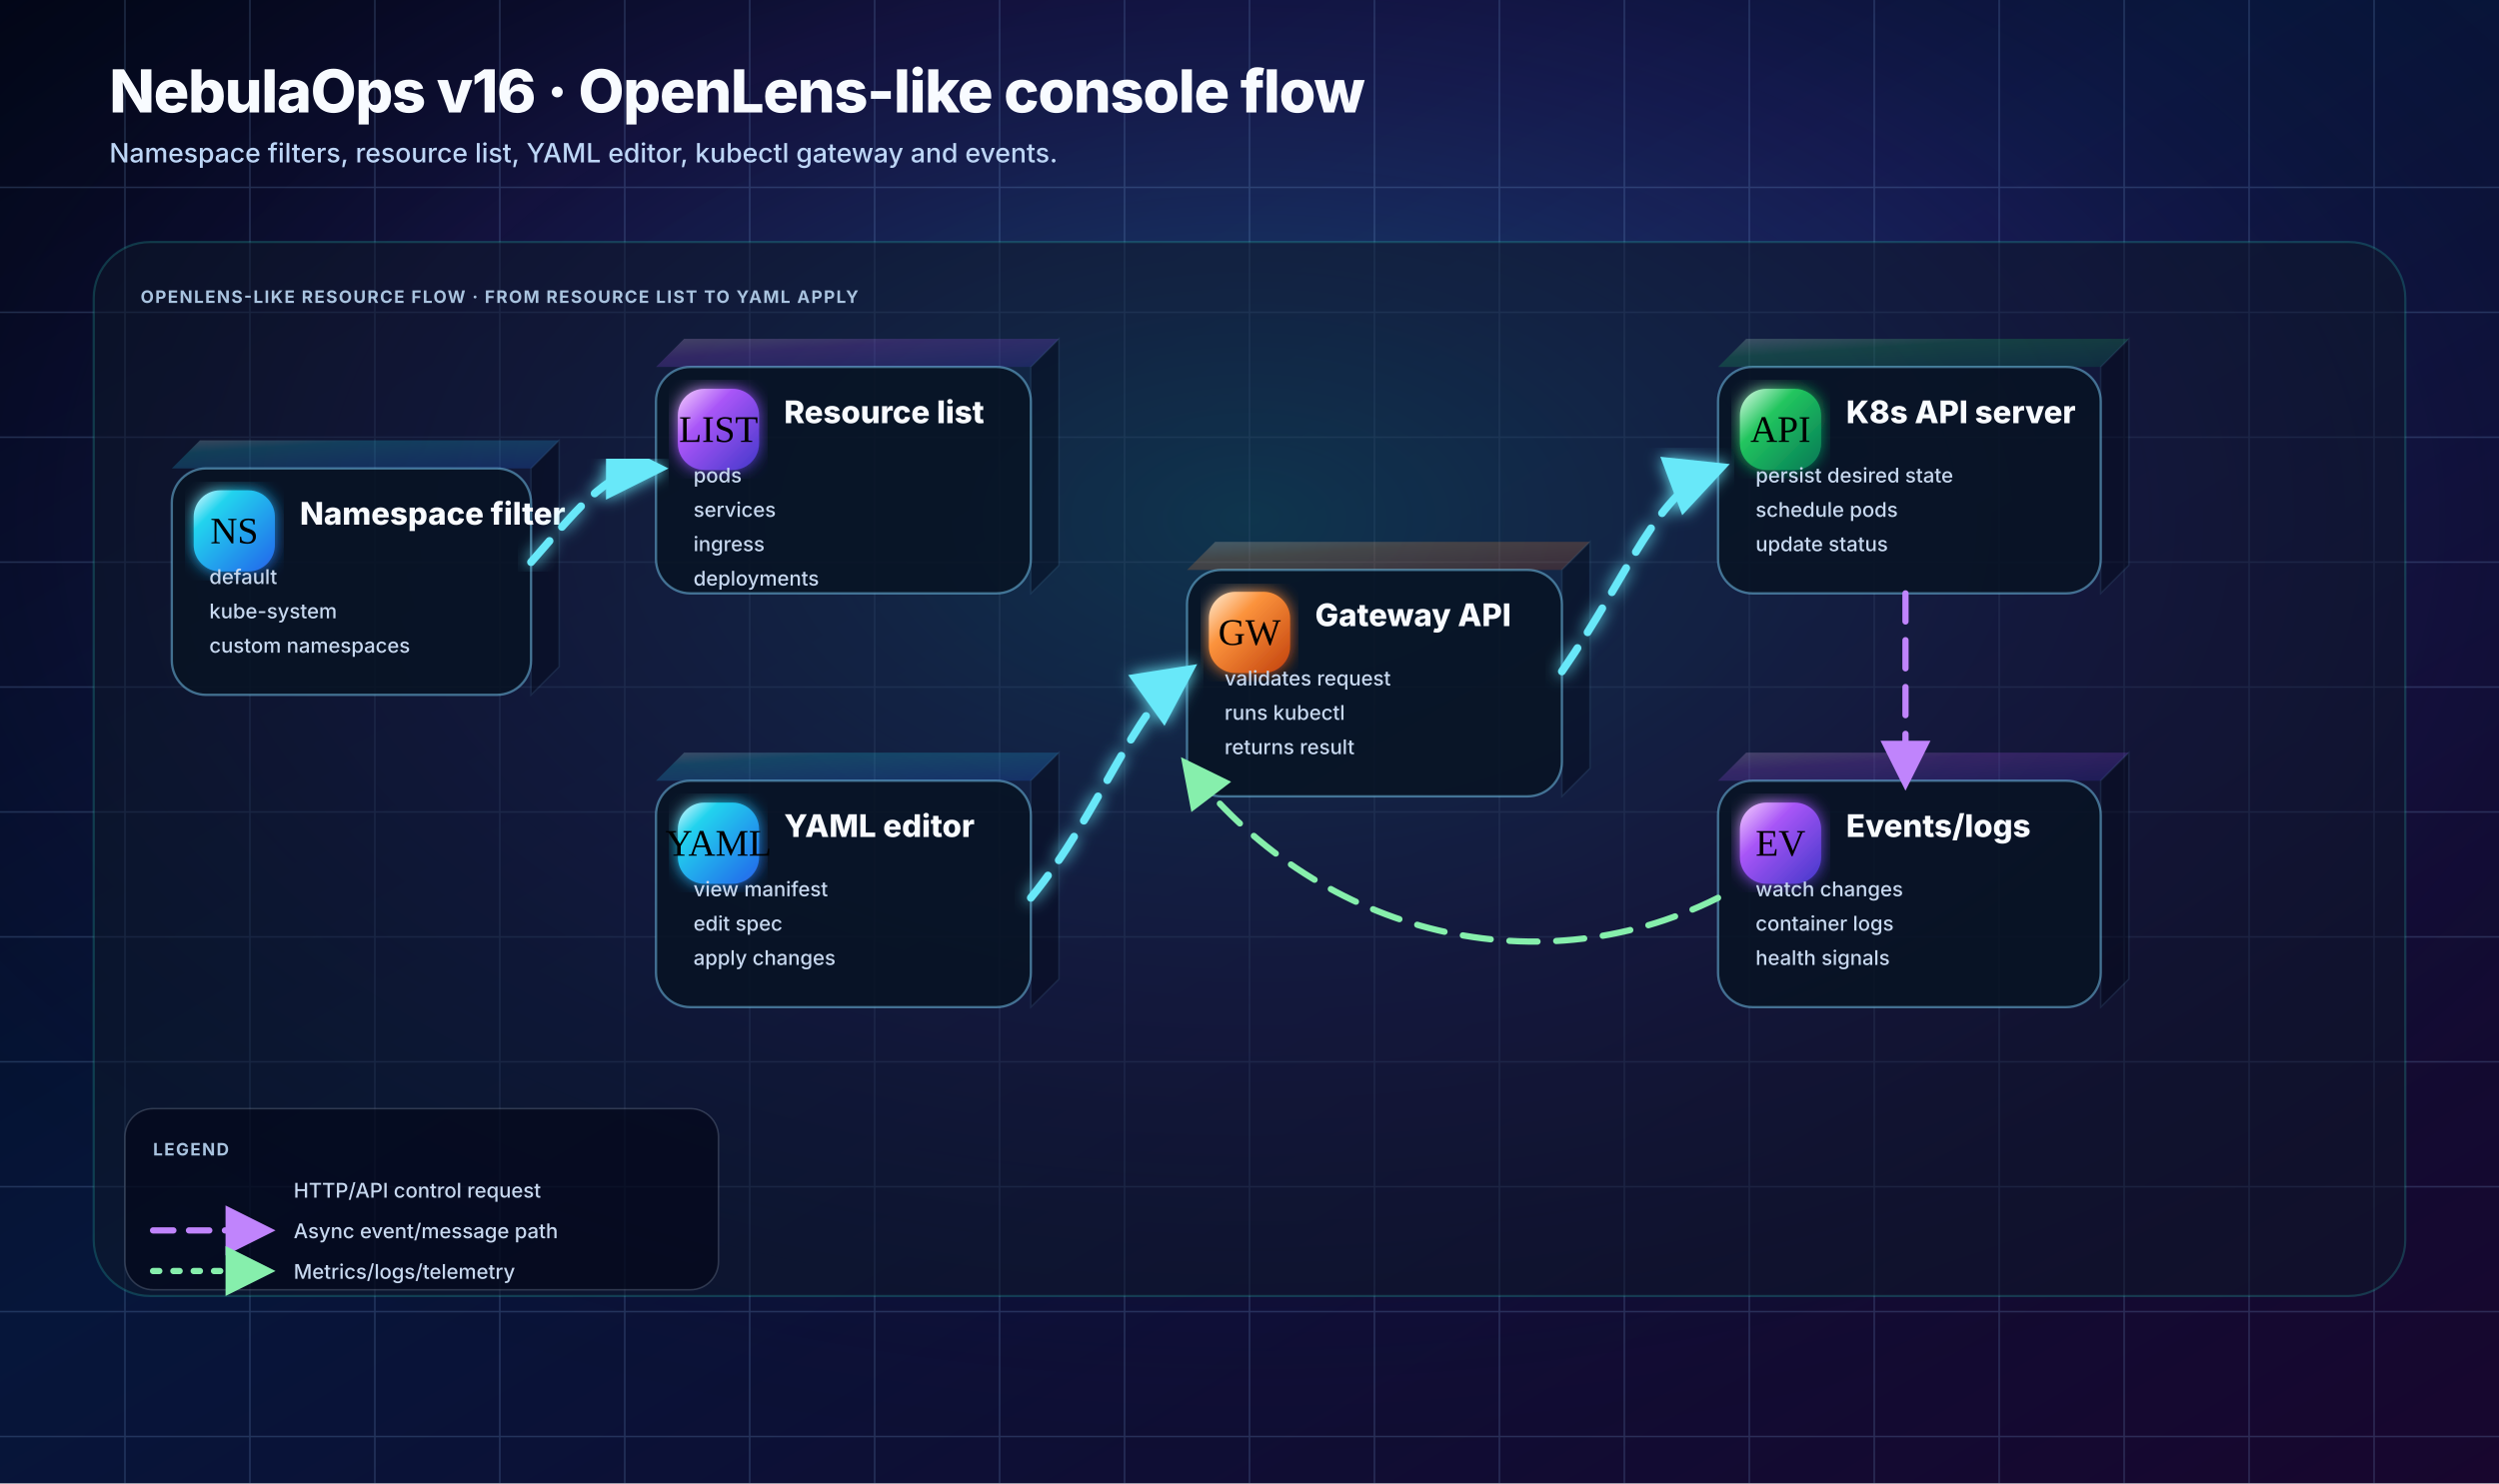
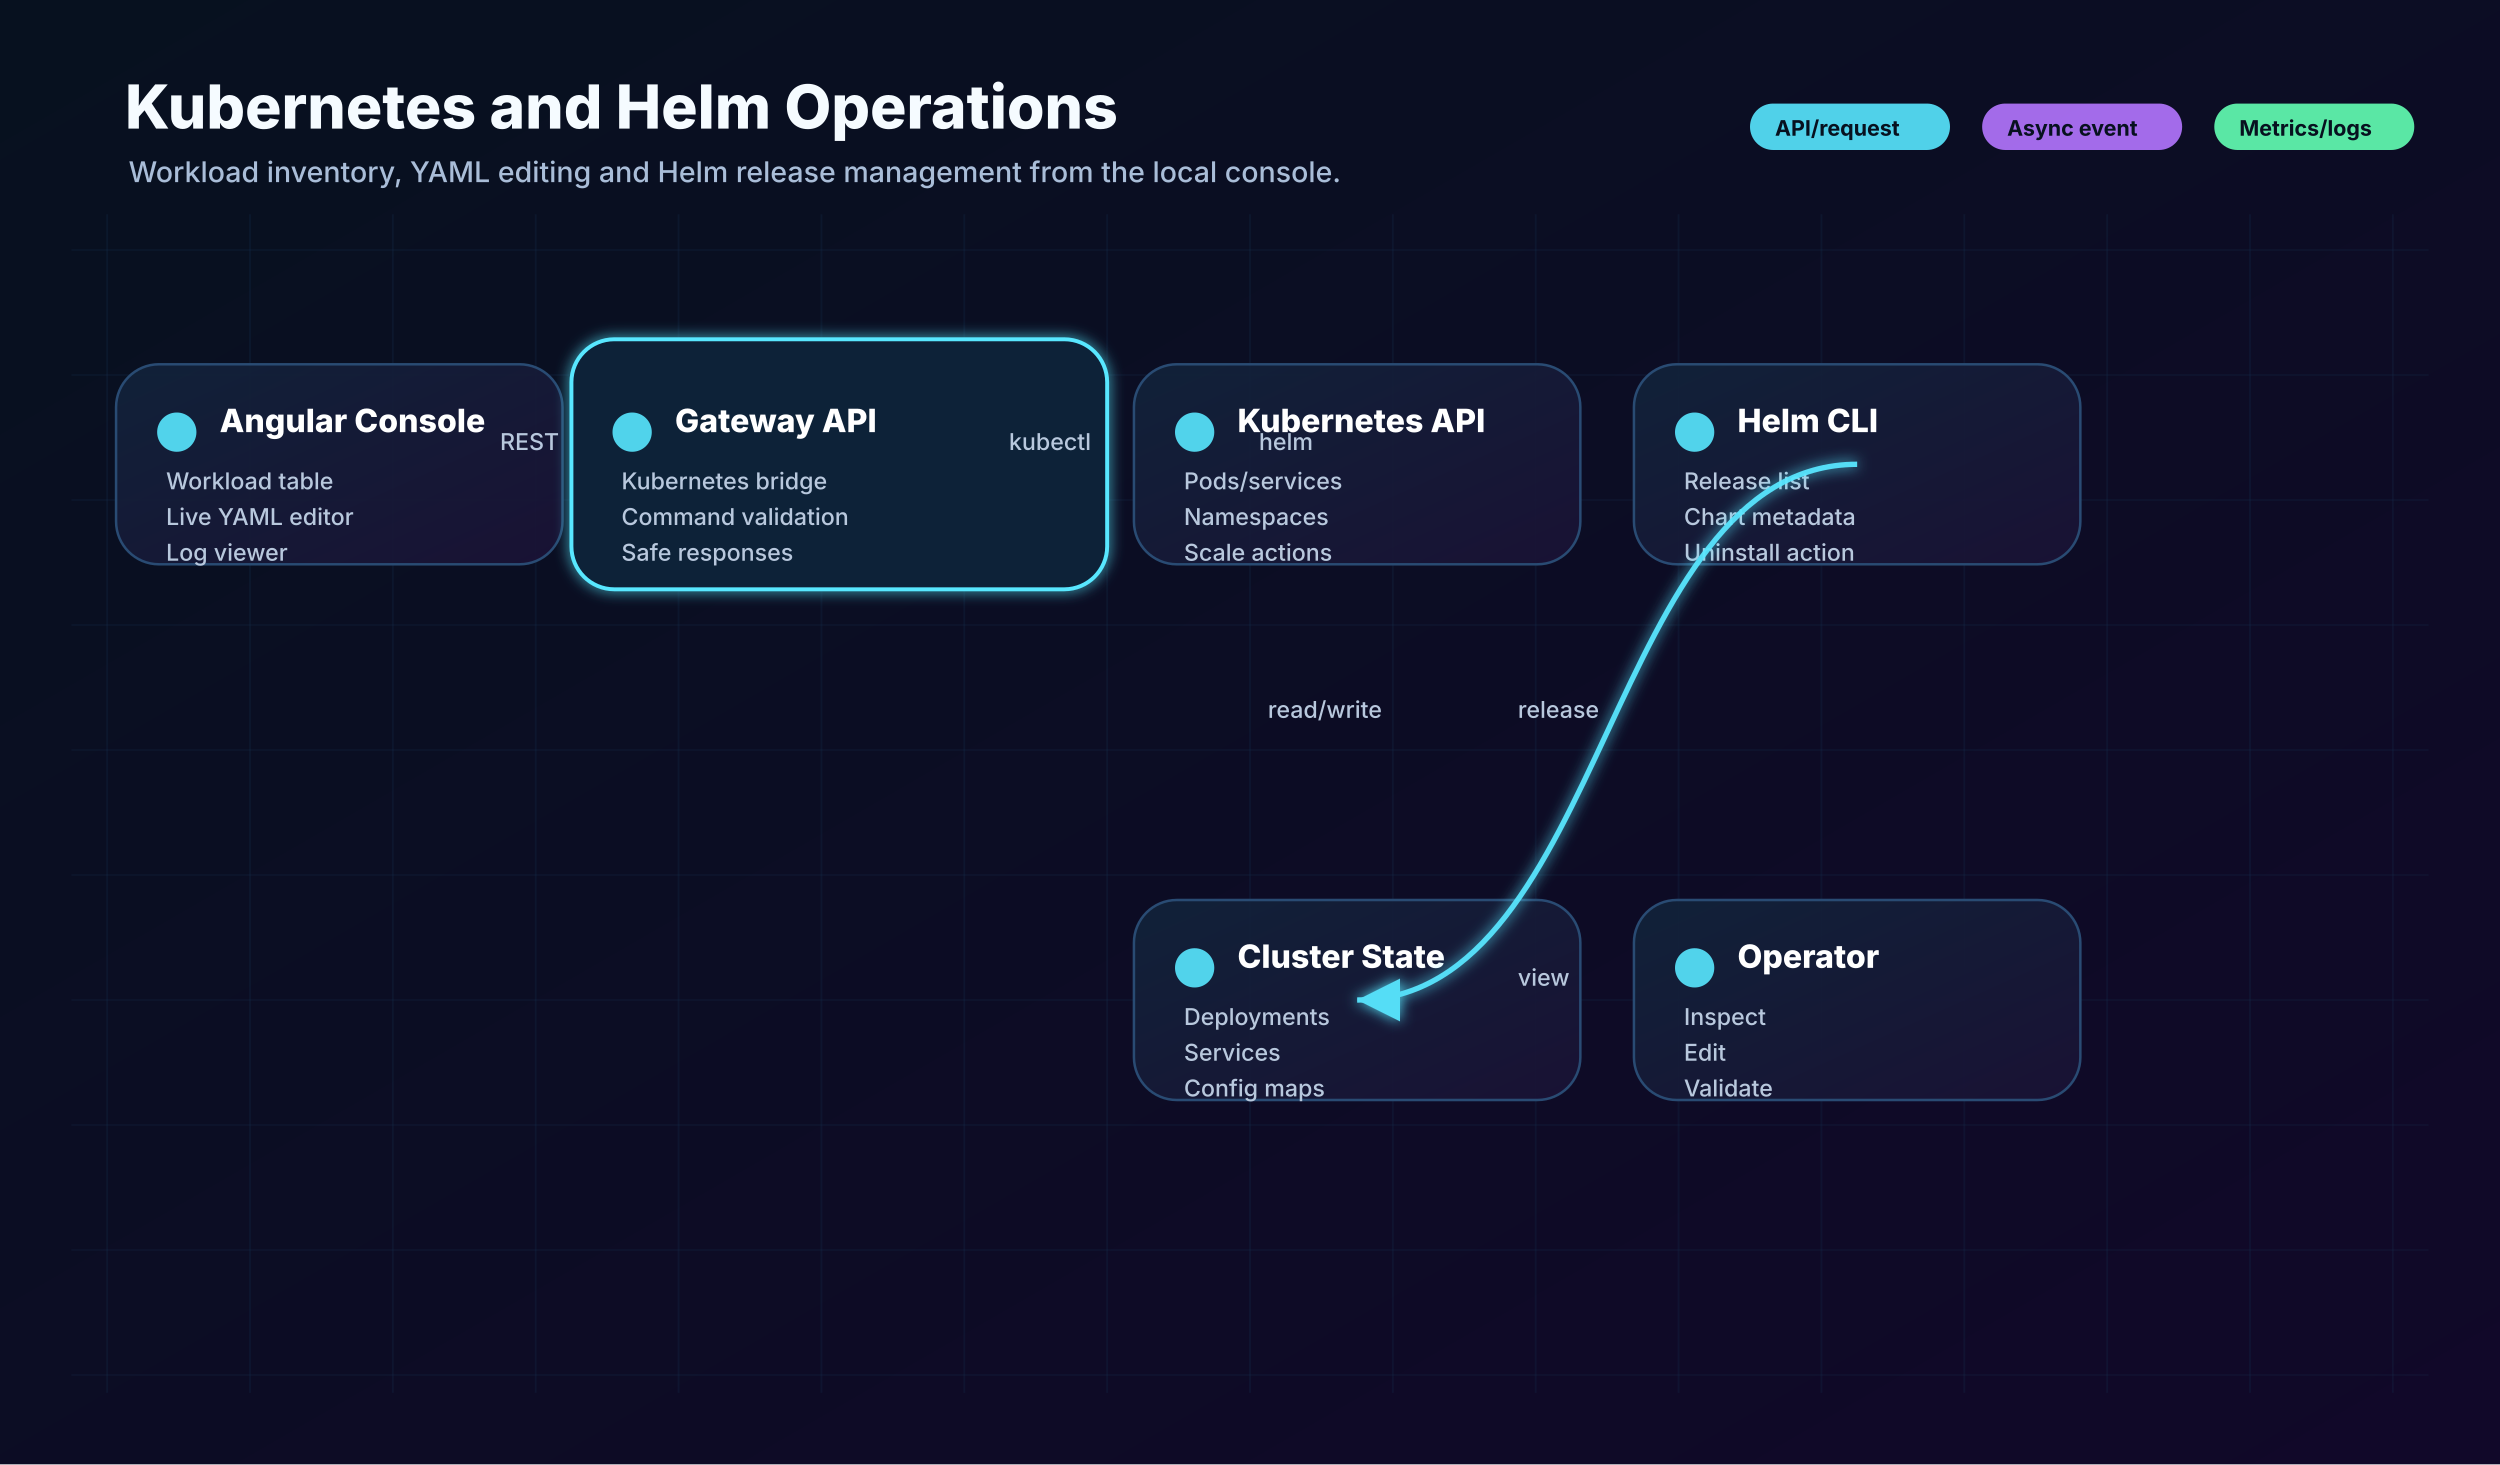
- <svg xmlns="http://www.w3.org/2000/svg" width="1600" height="950" viewBox="0 0 1600 950" role="img" aria-labelledby="title desc">
+ <svg xmlns="http://www.w3.org/2000/svg" viewBox="0 0 1400 820" role="img" aria-label="Kubernetes and Helm Operations">
  <defs>
    <linearGradient id="bg" x1="0" y1="0" x2="1" y2="1">
-       <stop offset="0" stop-color="#020617" />
-       <stop offset=".45" stop-color="#06163a" />
-       <stop offset="1" stop-color="#18062e" />
+       <stop offset="0" stop-color="#07111f" />
+       <stop offset="1" stop-color="#110829" />
    </linearGradient>
-     <radialGradient id="halo" cx="50%" cy="35%" r="65%">
-       <stop offset="0" stop-color="#22d3ee" stop-opacity=".34" />
-       <stop offset=".55" stop-color="#7c3aed" stop-opacity=".12" />
-       <stop offset="1" stop-color="#000" stop-opacity="0" />
-     </radialGradient>
-     <linearGradient id="cyan" x1="0" y1="0" x2="1" y2="1">
-       <stop offset="0" stop-color="#e0faff" />
-       <stop offset=".25" stop-color="#22d3ee" />
-       <stop offset="1" stop-color="#2563eb" />
-     </linearGradient>
-     <linearGradient id="violet" x1="0" y1="0" x2="1" y2="1">
-       <stop offset="0" stop-color="#f5d0fe" />
-       <stop offset=".35" stop-color="#a855f7" />
-       <stop offset="1" stop-color="#4338ca" />
-     </linearGradient>
-     <linearGradient id="green" x1="0" y1="0" x2="1" y2="1">
-       <stop offset="0" stop-color="#dcfce7" />
-       <stop offset=".35" stop-color="#22c55e" />
-       <stop offset="1" stop-color="#047857" />
-     </linearGradient>
-     <linearGradient id="orange" x1="0" y1="0" x2="1" y2="1">
-       <stop offset="0" stop-color="#ffedd5" />
-       <stop offset=".35" stop-color="#fb923c" />
-       <stop offset="1" stop-color="#c2410c" />
-     </linearGradient>
-     <linearGradient id="red" x1="0" y1="0" x2="1" y2="1">
-       <stop offset="0" stop-color="#fee2e2" />
-       <stop offset=".35" stop-color="#f43f5e" />
-       <stop offset="1" stop-color="#991b1b" />
+     <linearGradient id="card" x1="0" y1="0" x2="1" y2="1">
+       <stop offset="0" stop-color="#11233a" stop-opacity=".92" />
+       <stop offset="1" stop-color="#1a1235" stop-opacity=".92" />
    </linearGradient>
    <filter id="glow">
-       <feGaussianBlur stdDeviation="5" result="b" />
+       <feGaussianBlur stdDeviation="4" result="b" />
      <feMerge>
        <feMergeNode in="b" />
        <feMergeNode in="SourceGraphic" />
      </feMerge>
    </filter>
-     <filter id="soft">
-       <feDropShadow dx="0" dy="22" stdDeviation="16" flood-color="#000" flood-opacity=".48" />
-       <feDropShadow dx="0" dy="0" stdDeviation="4" flood-color="#67e8f9" flood-opacity=".25" />
-     </filter>
-     <marker id="arrowC" viewBox="0 0 10 10" refX="8" refY="5" markerWidth="8" markerHeight="8" orient="auto-start-reverse">
-       <path d="M0,0 L10,5 L0,10 Z" fill="#67e8f9" />
-     </marker>
-     <marker id="arrowV" viewBox="0 0 10 10" refX="8" refY="5" markerWidth="8" markerHeight="8" orient="auto-start-reverse">
-       <path d="M0,0 L10,5 L0,10 Z" fill="#c084fc" />
-     </marker>
-     <marker id="arrowG" viewBox="0 0 10 10" refX="8" refY="5" markerWidth="8" markerHeight="8" orient="auto-start-reverse">
-       <path d="M0,0 L10,5 L0,10 Z" fill="#86efac" />
+     <marker id="arrow" markerWidth="12" markerHeight="12" refX="10" refY="6" orient="auto">
+       <path d="M2,2 L10,6 L2,10 Z" fill="#58e7ff" />
    </marker>
    <style>
-             .title{font:800 38px Inter,Arial,sans-serif;fill:#f8fbff;letter-spacing:-.02em} .sub{font:500 17px
-             Inter,Arial,sans-serif;fill:#bdd6f6}
-             .label{font:800 20px Inter,Arial,sans-serif;fill:#f8fbff} .small{font:500 13px
-             Inter,Arial,sans-serif;fill:#c7d8ef} .tiny{font:700 11px
-             Inter,Arial,sans-serif;fill:#a9c3df;text-transform:uppercase;letter-spacing:.08em}
-             .lane{fill:#0f172a;fill-opacity:.52;stroke:#2dd4bf;stroke-opacity:.22;stroke-width:1.4} .node{}
-             .flow{fill:none;stroke:#67e8f9;stroke-width:5;stroke-linecap:round;stroke-linejoin:round;marker-end:url(#arrowC);filter:url(#glow)}
-             .event{fill:none;stroke:#c084fc;stroke-width:4;stroke-dasharray:13
-             10;stroke-linecap:round;marker-end:url(#arrowV)}
-             .metric{fill:none;stroke:#86efac;stroke-width:4;stroke-dasharray:4
-             9;stroke-linecap:round;marker-end:url(#arrowG)}
-             .pulse{animation:pulse 2.8s ease-in-out infinite;transform-origin:center} .dash{stroke-dasharray:18
-             12;animation:dash 4s linear infinite} .float{animation:float 6s ease-in-out infinite}
-             @keyframes dash{to{stroke-dashoffset:-120}} @keyframes pulse{50%{opacity:.52;transform:scale(1.035)}}
-             @keyframes float{50%{transform:translateY(-10px)}}
-         </style>
+         .title{font:800 34px Inter,Segoe UI,Arial;fill:#f5fbff}.sub{font:500 16px Inter,Segoe UI,Arial;fill:#a9bdd8}.label{font:800 18px Inter,Segoe UI,Arial;fill:#fff}.small{font:500 13px Inter,Segoe UI,Arial;fill:#b8c8dd}.chip{font:700 12px Inter,Segoe UI,Arial;fill:#07111f}.panel{fill:url(#card);stroke:#294b73;stroke-width:1.4;rx:24}.core{fill:#0c2037;stroke:#58e7ff;stroke-width:2.2;filter:url(#glow)}.api{stroke:#58e7ff}.event{stroke:#b476ff;stroke-dasharray:10 8}.metric{stroke:#63ffb3;stroke-dasharray:4 7}.flow{fill:none;stroke-width:3;marker-end:url(#arrow);filter:url(#glow);opacity:.95}.pulse{animation:pulse 2.8s ease-in-out infinite}.dash{animation:dash 7s linear infinite}@keyframes pulse{0%,100%{opacity:.55}50%{opacity:1}}@keyframes dash{to{stroke-dashoffset:-160}}
+       </style>
  </defs>
-   <rect width="100%" height="100%" fill="url(#bg)" />
-   <rect width="100%" height="100%" fill="url(#halo)" />
-   <g opacity=".18">
-     <path d="M0 120 H1600" stroke="#93c5fd" stroke-width="1" />
-     <path d="M0 200 H1600" stroke="#93c5fd" stroke-width="1" />
-     <path d="M0 280 H1600" stroke="#93c5fd" stroke-width="1" />
-     <path d="M0 360 H1600" stroke="#93c5fd" stroke-width="1" />
-     <path d="M0 440 H1600" stroke="#93c5fd" stroke-width="1" />
-     <path d="M0 520 H1600" stroke="#93c5fd" stroke-width="1" />
-     <path d="M0 600 H1600" stroke="#93c5fd" stroke-width="1" />
-     <path d="M0 680 H1600" stroke="#93c5fd" stroke-width="1" />
-     <path d="M0 760 H1600" stroke="#93c5fd" stroke-width="1" />
-     <path d="M0 840 H1600" stroke="#93c5fd" stroke-width="1" />
-     <path d="M0 920 H1600" stroke="#93c5fd" stroke-width="1" />
-     <path d="M80 0 V950" stroke="#93c5fd" stroke-width="1" />
-     <path d="M160 0 V950" stroke="#93c5fd" stroke-width="1" />
-     <path d="M240 0 V950" stroke="#93c5fd" stroke-width="1" />
-     <path d="M320 0 V950" stroke="#93c5fd" stroke-width="1" />
-     <path d="M400 0 V950" stroke="#93c5fd" stroke-width="1" />
-     <path d="M480 0 V950" stroke="#93c5fd" stroke-width="1" />
-     <path d="M560 0 V950" stroke="#93c5fd" stroke-width="1" />
-     <path d="M640 0 V950" stroke="#93c5fd" stroke-width="1" />
-     <path d="M720 0 V950" stroke="#93c5fd" stroke-width="1" />
-     <path d="M800 0 V950" stroke="#93c5fd" stroke-width="1" />
-     <path d="M880 0 V950" stroke="#93c5fd" stroke-width="1" />
-     <path d="M960 0 V950" stroke="#93c5fd" stroke-width="1" />
-     <path d="M1040 0 V950" stroke="#93c5fd" stroke-width="1" />
-     <path d="M1120 0 V950" stroke="#93c5fd" stroke-width="1" />
-     <path d="M1200 0 V950" stroke="#93c5fd" stroke-width="1" />
-     <path d="M1280 0 V950" stroke="#93c5fd" stroke-width="1" />
-     <path d="M1360 0 V950" stroke="#93c5fd" stroke-width="1" />
-     <path d="M1440 0 V950" stroke="#93c5fd" stroke-width="1" />
-     <path d="M1520 0 V950" stroke="#93c5fd" stroke-width="1" />
+   <rect width="1400" height="820" fill="url(#bg)" />
+   <path d="M60 120 V780" stroke="#163150" stroke-opacity=".25" />
+   <path d="M140 120 V780" stroke="#163150" stroke-opacity=".25" />
+   <path d="M220 120 V780" stroke="#163150" stroke-opacity=".25" />
+   <path d="M300 120 V780" stroke="#163150" stroke-opacity=".25" />
+   <path d="M380 120 V780" stroke="#163150" stroke-opacity=".25" />
+   <path d="M460 120 V780" stroke="#163150" stroke-opacity=".25" />
+   <path d="M540 120 V780" stroke="#163150" stroke-opacity=".25" />
+   <path d="M620 120 V780" stroke="#163150" stroke-opacity=".25" />
+   <path d="M700 120 V780" stroke="#163150" stroke-opacity=".25" />
+   <path d="M780 120 V780" stroke="#163150" stroke-opacity=".25" />
+   <path d="M860 120 V780" stroke="#163150" stroke-opacity=".25" />
+   <path d="M940 120 V780" stroke="#163150" stroke-opacity=".25" />
+   <path d="M1020 120 V780" stroke="#163150" stroke-opacity=".25" />
+   <path d="M1100 120 V780" stroke="#163150" stroke-opacity=".25" />
+   <path d="M1180 120 V780" stroke="#163150" stroke-opacity=".25" />
+   <path d="M1260 120 V780" stroke="#163150" stroke-opacity=".25" />
+   <path d="M1340 120 V780" stroke="#163150" stroke-opacity=".25" />
+   <path d="M40 140 H1360" stroke="#163150" stroke-opacity=".22" />
+   <path d="M40 210 H1360" stroke="#163150" stroke-opacity=".22" />
+   <path d="M40 280 H1360" stroke="#163150" stroke-opacity=".22" />
+   <path d="M40 350 H1360" stroke="#163150" stroke-opacity=".22" />
+   <path d="M40 420 H1360" stroke="#163150" stroke-opacity=".22" />
+   <path d="M40 490 H1360" stroke="#163150" stroke-opacity=".22" />
+   <path d="M40 560 H1360" stroke="#163150" stroke-opacity=".22" />
+   <path d="M40 630 H1360" stroke="#163150" stroke-opacity=".22" />
+   <path d="M40 700 H1360" stroke="#163150" stroke-opacity=".22" />
+   <path d="M40 770 H1360" stroke="#163150" stroke-opacity=".22" />
+   <text x="70" y="72" class="title">Kubernetes and Helm Operations</text>
+   <text x="72" y="102" class="sub">Workload inventory, YAML editing and Helm release management from the local
+         console.
+     </text>
+   <g class="pulse">
+     <rect x="65.0" y="204.0" width="250" height="112" class="panel" rx="24" />
+     <circle cx="99.0" cy="242" r="11" fill="#58e7ff" opacity=".9" />
+     <text x="123.0" y="242" class="label">Angular Console</text>
+     <text x="93.0" y="274" class="small">Workload table</text>
+     <text x="93.0" y="294" class="small">Live YAML editor</text>
+     <text x="93.0" y="314" class="small">Log viewer</text>
  </g>
-   <text x="70" y="72" class="title">NebulaOps v16 · OpenLens-like console flow</text>
-   <text x="70" y="104" class="sub">Namespace filters, resource list, YAML editor, kubectl gateway and events.</text>
-   <rect x="60" y="155" width="1480" height="675" rx="36" class="lane" />
-   <text x="90" y="194" class="tiny">OPENLENS-LIKE RESOURCE FLOW · FROM RESOURCE LIST TO YAML APPLY</text>
-   <g class="node">
-     <path d="M128,282 H358 L340,300 H110 Z" fill="url(#cyan)" opacity=".22" />
-     <path d="M340,300 L358,282 V427 L340,445 Z" fill="#020617" opacity=".45" stroke="#7dd3fc" stroke-opacity=".22" />
-     <rect x="110" y="300" width="230" height="145" rx="22" fill="#081323" fill-opacity=".86" stroke="#7dd3fc" stroke-opacity=".48" stroke-width="1.5" />
-     <rect x="124" y="314" width="52" height="52" rx="17" fill="url(#cyan)" filter="url(#glow)" />
-     <text x="150" y="348" text-anchor="middle" font-size="24">NS</text>
-     <text x="192" y="336" class="label">Namespace filter</text>
-     <text x="134" y="374" class="small">default</text>
-     <text x="134" y="396" class="small">kube-system</text>
-     <text x="134" y="418" class="small">custom namespaces</text>
+   <g class="pulse">
+     <rect x="320.0" y="190.0" width="300" height="140" class="core" rx="24" />
+     <circle cx="354.0" cy="242" r="11" fill="#58e7ff" opacity=".9" />
+     <text x="378.0" y="242" class="label">Gateway API</text>
+     <text x="348.0" y="274" class="small">Kubernetes bridge</text>
+     <text x="348.0" y="294" class="small">Command validation</text>
+     <text x="348.0" y="314" class="small">Safe responses</text>
  </g>
-   <g class="node">
-     <path d="M438,217 H678 L660,235 H420 Z" fill="url(#violet)" opacity=".22" />
-     <path d="M660,235 L678,217 V362 L660,380 Z" fill="#020617" opacity=".45" stroke="#7dd3fc" stroke-opacity=".22" />
-     <rect x="420" y="235" width="240" height="145" rx="22" fill="#081323" fill-opacity=".86" stroke="#7dd3fc" stroke-opacity=".48" stroke-width="1.5" />
-     <rect x="434" y="249" width="52" height="52" rx="17" fill="url(#violet)" filter="url(#glow)" />
-     <text x="460" y="283" text-anchor="middle" font-size="24">LIST</text>
-     <text x="502" y="271" class="label">Resource list</text>
-     <text x="444" y="309" class="small">pods</text>
-     <text x="444" y="331" class="small">services</text>
-     <text x="444" y="353" class="small">ingress</text>
-     <text x="444" y="375" class="small">deployments</text>
+   <g class="pulse">
+     <rect x="635.0" y="204.0" width="250" height="112" class="panel" rx="24" />
+     <circle cx="669.0" cy="242" r="11" fill="#58e7ff" opacity=".9" />
+     <text x="693.0" y="242" class="label">Kubernetes API</text>
+     <text x="663.0" y="274" class="small">Pods/services</text>
+     <text x="663.0" y="294" class="small">Namespaces</text>
+     <text x="663.0" y="314" class="small">Scale actions</text>
  </g>
-   <g class="node">
-     <path d="M438,482 H678 L660,500 H420 Z" fill="url(#cyan)" opacity=".22" />
-     <path d="M660,500 L678,482 V627 L660,645 Z" fill="#020617" opacity=".45" stroke="#7dd3fc" stroke-opacity=".22" />
-     <rect x="420" y="500" width="240" height="145" rx="22" fill="#081323" fill-opacity=".86" stroke="#7dd3fc" stroke-opacity=".48" stroke-width="1.5" />
-     <rect x="434" y="514" width="52" height="52" rx="17" fill="url(#cyan)" filter="url(#glow)" />
-     <text x="460" y="548" text-anchor="middle" font-size="24">YAML</text>
-     <text x="502" y="536" class="label">YAML editor</text>
-     <text x="444" y="574" class="small">view manifest</text>
-     <text x="444" y="596" class="small">edit spec</text>
-     <text x="444" y="618" class="small">apply changes</text>
+   <g class="pulse">
+     <rect x="915.0" y="204.0" width="250" height="112" class="panel" rx="24" />
+     <circle cx="949.0" cy="242" r="11" fill="#58e7ff" opacity=".9" />
+     <text x="973.0" y="242" class="label">Helm CLI</text>
+     <text x="943.0" y="274" class="small">Release list</text>
+     <text x="943.0" y="294" class="small">Chart metadata</text>
+     <text x="943.0" y="314" class="small">Uninstall action</text>
  </g>
-   <g class="node">
-     <path d="M778,347 H1018 L1000,365 H760 Z" fill="url(#orange)" opacity=".22" />
-     <path d="M1000,365 L1018,347 V492 L1000,510 Z" fill="#020617" opacity=".45" stroke="#7dd3fc" stroke-opacity=".22" />
-     <rect x="760" y="365" width="240" height="145" rx="22" fill="#081323" fill-opacity=".86" stroke="#7dd3fc" stroke-opacity=".48" stroke-width="1.5" />
-     <rect x="774" y="379" width="52" height="52" rx="17" fill="url(#orange)" filter="url(#glow)" />
-     <text x="800" y="413" text-anchor="middle" font-size="24">GW</text>
-     <text x="842" y="401" class="label">Gateway API</text>
-     <text x="784" y="439" class="small">validates request</text>
-     <text x="784" y="461" class="small">runs kubectl</text>
-     <text x="784" y="483" class="small">returns result</text>
+   <g class="pulse">
+     <rect x="635.0" y="504.0" width="250" height="112" class="panel" rx="24" />
+     <circle cx="669.0" cy="542" r="11" fill="#58e7ff" opacity=".9" />
+     <text x="693.0" y="542" class="label">Cluster State</text>
+     <text x="663.0" y="574" class="small">Deployments</text>
+     <text x="663.0" y="594" class="small">Services</text>
+     <text x="663.0" y="614" class="small">Config maps</text>
  </g>
-   <g class="node">
-     <path d="M1118,217 H1363 L1345,235 H1100 Z" fill="url(#green)" opacity=".22" />
-     <path d="M1345,235 L1363,217 V362 L1345,380 Z" fill="#020617" opacity=".45" stroke="#7dd3fc" stroke-opacity=".22" />
-     <rect x="1100" y="235" width="245" height="145" rx="22" fill="#081323" fill-opacity=".86" stroke="#7dd3fc" stroke-opacity=".48" stroke-width="1.5" />
-     <rect x="1114" y="249" width="52" height="52" rx="17" fill="url(#green)" filter="url(#glow)" />
-     <text x="1140" y="283" text-anchor="middle" font-size="24">API</text>
-     <text x="1182" y="271" class="label">K8s API server</text>
-     <text x="1124" y="309" class="small">persist desired state</text>
-     <text x="1124" y="331" class="small">schedule pods</text>
-     <text x="1124" y="353" class="small">update status</text>
+   <g class="pulse">
+     <rect x="915.0" y="504.0" width="250" height="112" class="panel" rx="24" />
+     <circle cx="949.0" cy="542" r="11" fill="#58e7ff" opacity=".9" />
+     <text x="973.0" y="542" class="label">Operator</text>
+     <text x="943.0" y="574" class="small">Inspect</text>
+     <text x="943.0" y="594" class="small">Edit</text>
+     <text x="943.0" y="614" class="small">Validate</text>
  </g>
-   <g class="node">
-     <path d="M1118,482 H1363 L1345,500 H1100 Z" fill="url(#violet)" opacity=".22" />
-     <path d="M1345,500 L1363,482 V627 L1345,645 Z" fill="#020617" opacity=".45" stroke="#7dd3fc" stroke-opacity=".22" />
-     <rect x="1100" y="500" width="245" height="145" rx="22" fill="#081323" fill-opacity=".86" stroke="#7dd3fc" stroke-opacity=".48" stroke-width="1.5" />
-     <rect x="1114" y="514" width="52" height="52" rx="17" fill="url(#violet)" filter="url(#glow)" />
-     <text x="1140" y="548" text-anchor="middle" font-size="24">EV</text>
-     <text x="1182" y="536" class="label">Events/logs</text>
-     <text x="1124" y="574" class="small">watch changes</text>
-     <text x="1124" y="596" class="small">container logs</text>
-     <text x="1124" y="618" class="small">health signals</text>
-   </g>
-   <path d="M340 360 C375 320 390 300 420 300" class="flow dash" />
-   <path d="M540 380 V500" class="flow dash" />
-   <path d="M660 575 C705 520 725 455 760 430" class="flow dash" />
-   <path d="M1000 430 C1045 365 1060 315 1100 300" class="flow dash" />
-   <path d="M1220 380 V500" class="event dash" />
-   <path d="M1100 575 C980 635 840 595 760 490" class="metric dash" />
-   <g>
-     <rect x="80" y="710" width="380" height="116" rx="18" fill="#020617" fill-opacity=".62" stroke="#94a3b8" stroke-opacity=".28" />
-     <text x="98" y="740" class="tiny">LEGEND</text>
-     <path d="M98 762 H170" class="flow" />
-     <text x="188" y="767" class="small">HTTP/API control request</text>
-     <path d="M98 788 H170" class="event" />
-     <text x="188" y="793" class="small">Async event/message path</text>
-     <path d="M98 814 H170" class="metric" />
-     <text x="188" y="819" class="small">Metrics/logs/telemetry</text>
-   </g>
+   <path class="flow dash api" d="M190 260 C 330.0 260, 330.0 260, 470 260" />
+   <text x="280.0" y="252.0" class="small">REST</text>
+   <path class="flow dash api" d="M470 260 C 615.0 260, 615.0 260, 760 260" />
+   <text x="565.0" y="252.0" class="small">kubectl</text>
+   <path class="flow dash api" d="M470 260 C 755.0 260, 755.0 260, 1040 260" />
+   <text x="705.0" y="252.0" class="small">helm</text>
+   <path class="flow dash api" d="M760 260 C 760.0 260, 760.0 560, 760 560" />
+   <text x="710.0" y="402.0" class="small">read/write</text>
+   <path class="flow dash api" d="M1040 260 C 900.0 260, 900.0 560, 760 560" />
+   <text x="850.0" y="402.0" class="small">release</text>
+   <path class="flow dash api" d="M760 560 C 900.0 560, 900.0 560, 1040 560" />
+   <text x="850.0" y="552.0" class="small">view</text>
+   <rect x="980" y="58" width="112" height="26" rx="13" fill="#58e7ff" opacity=".9" />
+   <text x="994" y="76" class="chip">API/request</text>
+   <rect x="1110" y="58" width="112" height="26" rx="13" fill="#b476ff" opacity=".9" />
+   <text x="1124" y="76" class="chip">Async event</text>
+   <rect x="1240" y="58" width="112" height="26" rx="13" fill="#63ffb3" opacity=".9" />
+   <text x="1254" y="76" class="chip">Metrics/logs</text>
</svg>
